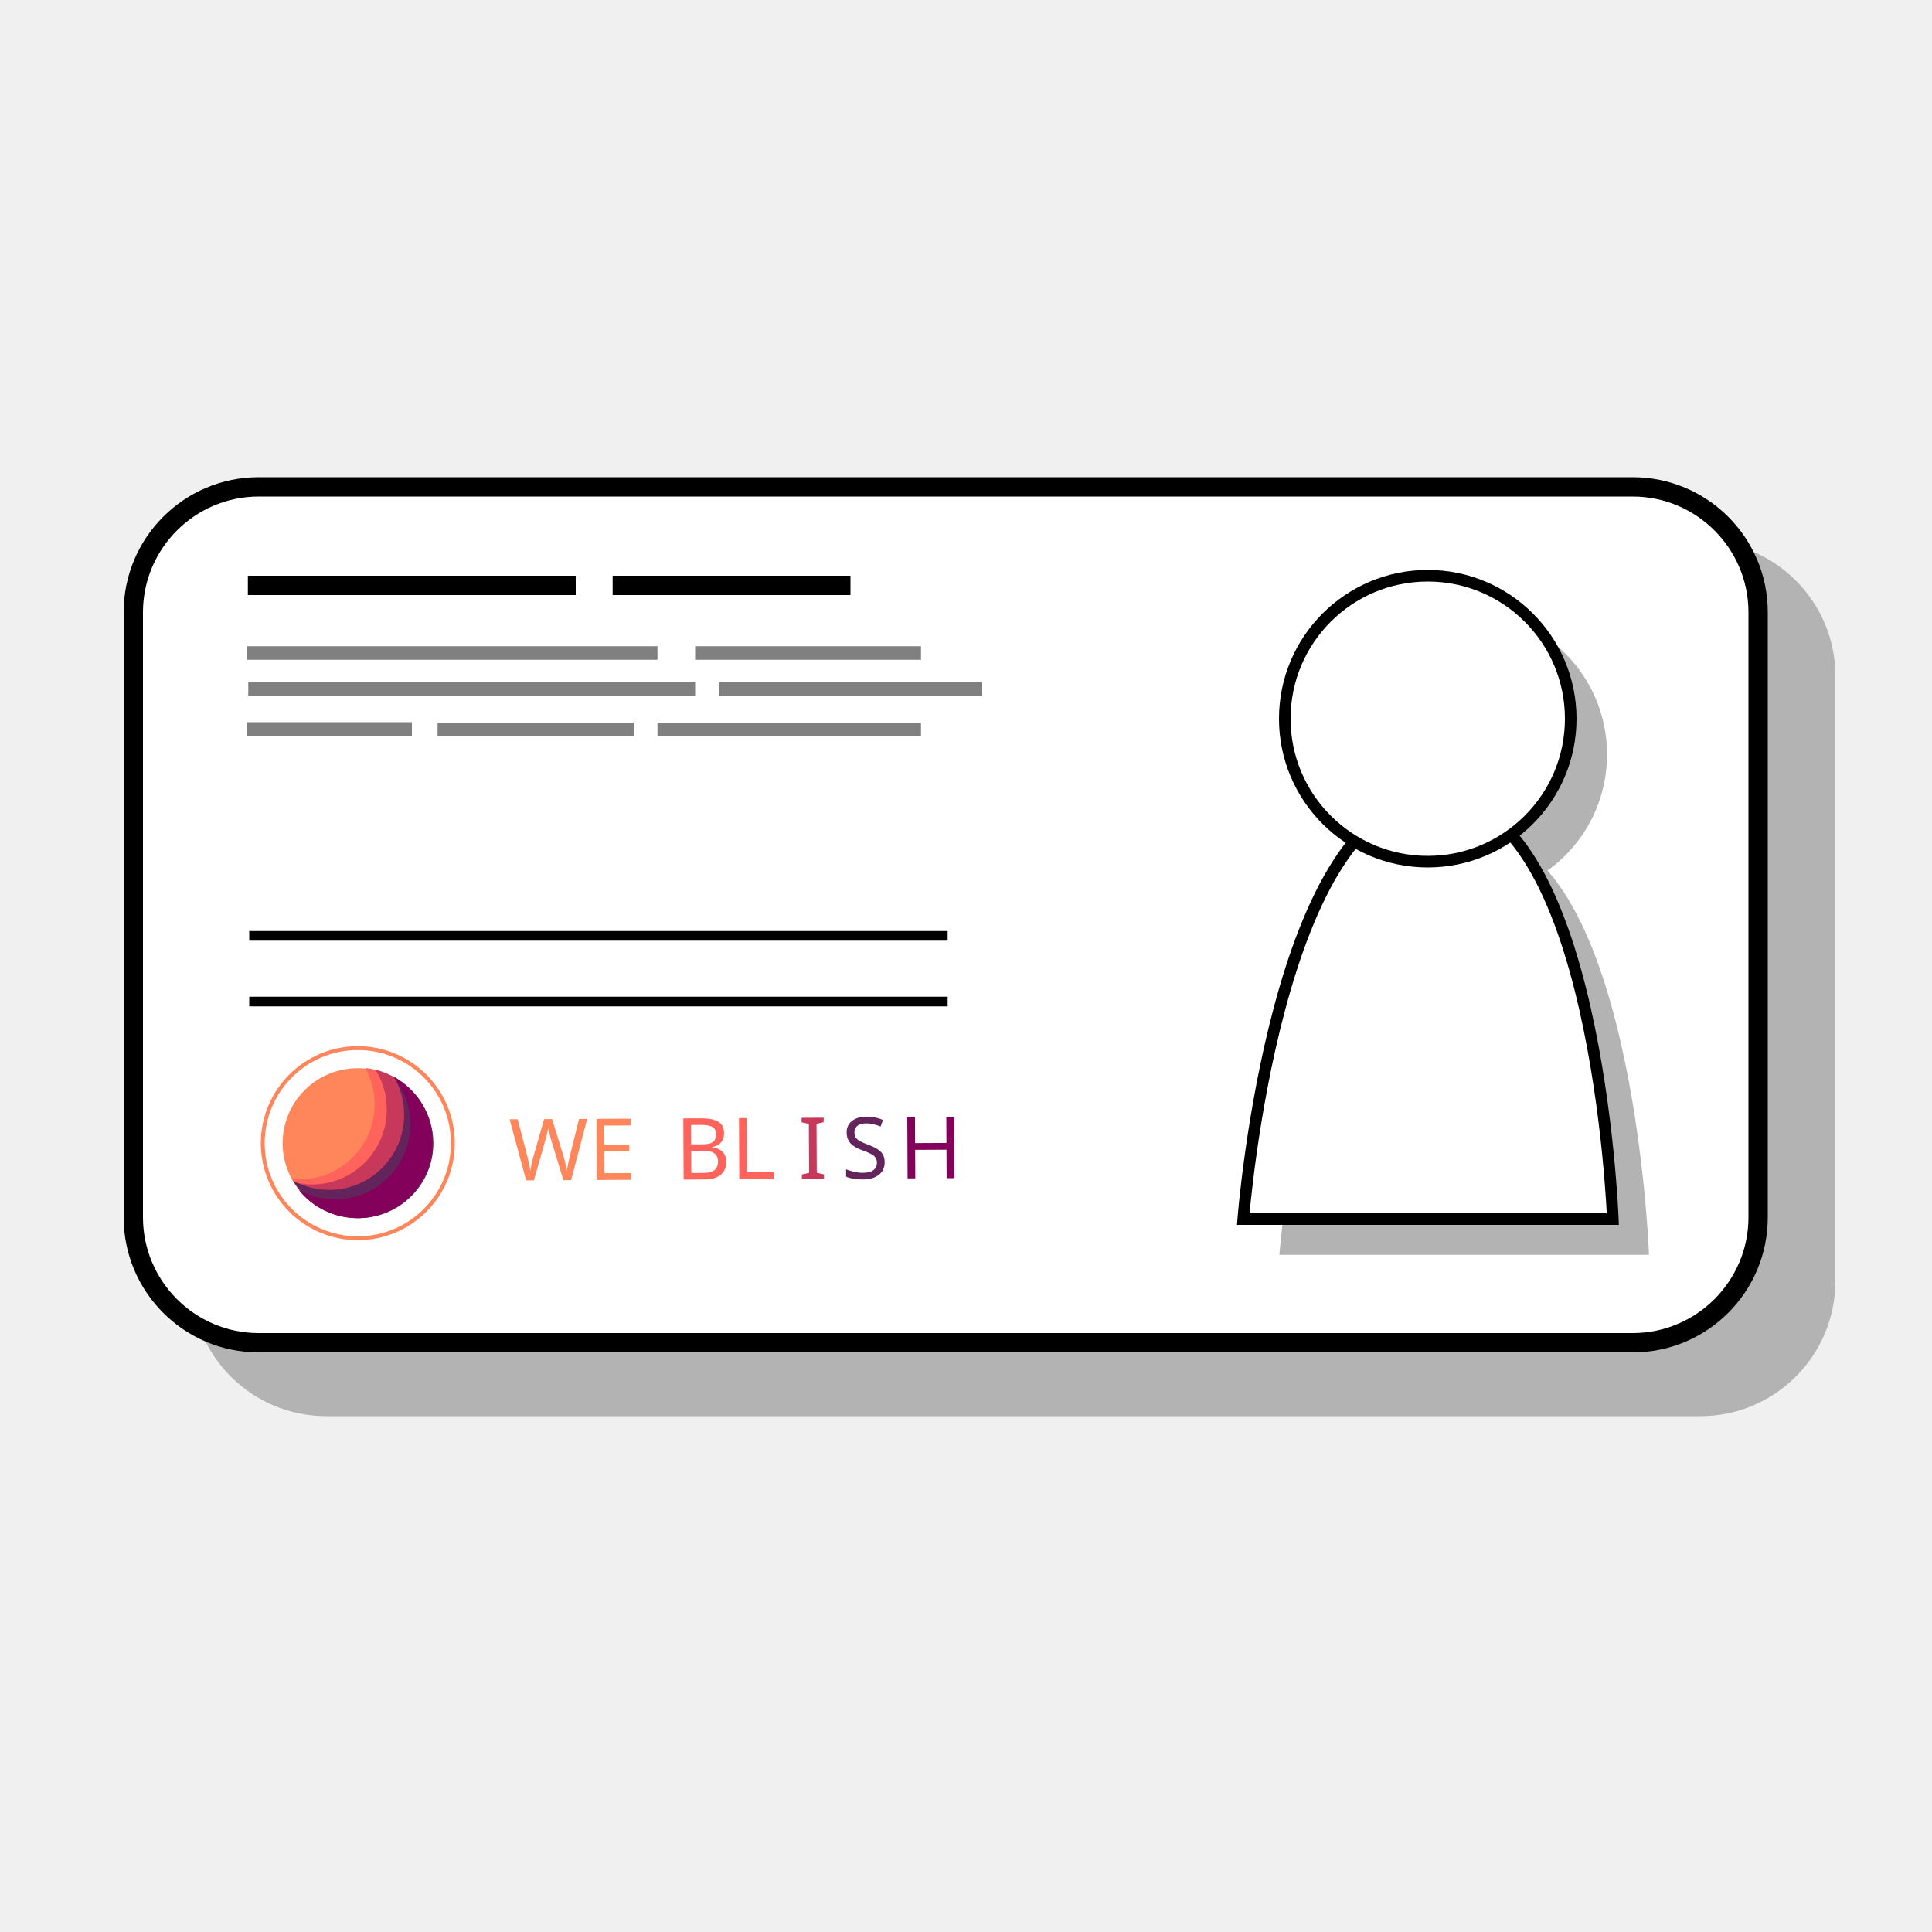
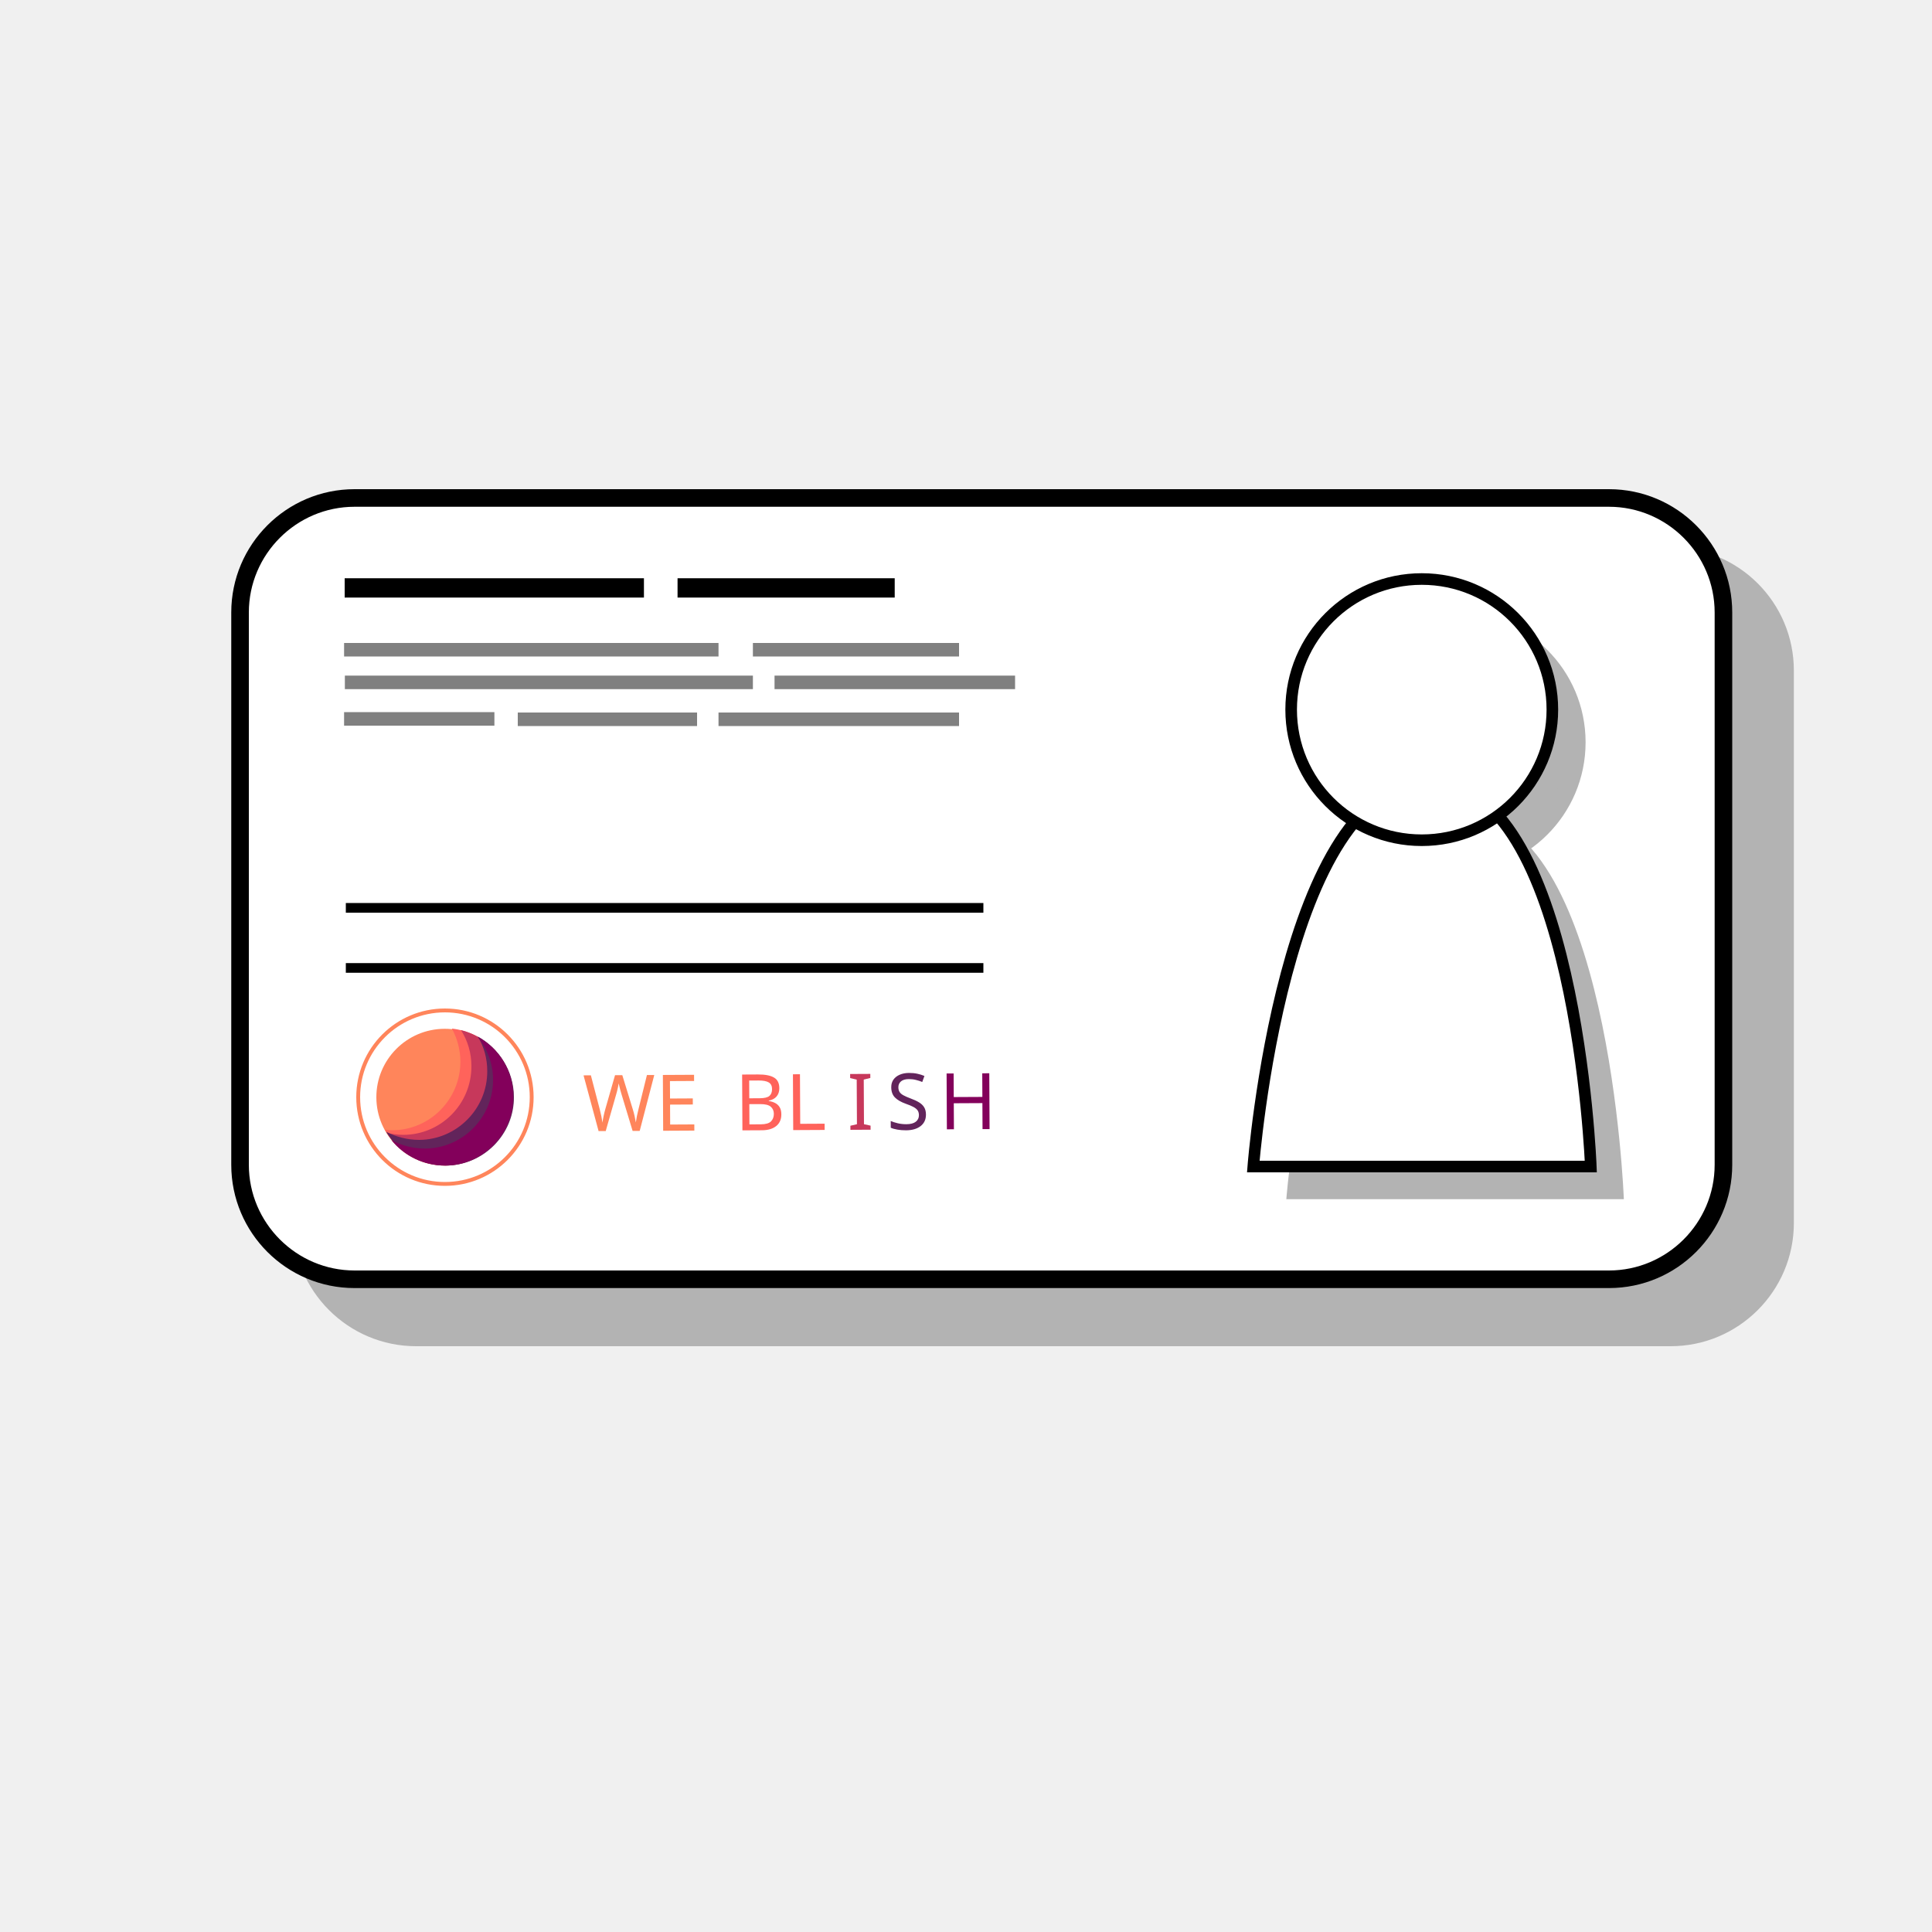
<svg xmlns="http://www.w3.org/2000/svg" version="1.1" id="Layer_1" x="0px" y="0px" viewBox="0 0 1000 1000" style="enable-background:new 0 0 1000 1000;" xml:space="preserve">
  <style type="text/css">
	.st0{fill:#B3B3B3;}
	.st1{fill:#FFFFFF;}
- 	.st2{fill:#B3B3B3;stroke:#000000;stroke-width:10;stroke-miterlimit:10;}
- 	.st3{fill:#B3B3B3;stroke:#808080;stroke-width:7;stroke-miterlimit:10;}
+ 	.st2{fill:none;stroke:#000000;stroke-width:10;stroke-miterlimit:10;}
+ 	.st3{fill:none;stroke:#808080;stroke-width:7;stroke-miterlimit:10;}
	.st4{fill:#FFFFFF;stroke:#000000;stroke-width:6;stroke-miterlimit:10;}
	.st5{fill:#FF855B;}
	.st6{fill:#FF635B;}
	.st7{fill:#C7385B;}
	.st8{fill:#62245B;}
	.st9{fill:#83005B;}
	.st10{fill:none;stroke:#FF855B;stroke-width:2;stroke-miterlimit:10;}
	.st11{font-family:'MontserratAlternates-Black';}
- 	.st12{font-size:44.315px;}
- 	.st13{fill:#B3B3B3;stroke:#000000;stroke-width:5;stroke-miterlimit:10;}
+ 	.st12{font-size:40.459px;}
+ 	.st13{fill:none;stroke:#000000;stroke-width:5;stroke-miterlimit:10;}
</style>
  <g>
-     <path class="st0" d="M168.9,728c-35.8,0-64.9-29.1-64.9-64.9V349.9c0-35.8,29.1-64.9,64.9-64.9h711.2c35.8,0,64.9,29.1,64.9,64.9   v313.2c0,35.8-29.1,64.9-64.9,64.9H168.9z" />
-     <path class="st0" d="M880.1,290c33,0,59.9,26.9,59.9,59.9v313.2c0,33-26.9,59.9-59.9,59.9H168.9c-33,0-59.9-26.9-59.9-59.9V349.9   c0-33,26.9-59.9,59.9-59.9H880.1 M880.1,280H168.9c-38.6,0-69.9,31.3-69.9,69.9v313.2c0,38.6,31.3,69.9,69.9,69.9h711.2   c38.6,0,69.9-31.3,69.9-69.9V349.9C950,311.3,918.7,280,880.1,280L880.1,280z" />
+     <path class="st0" d="M215.4,692.3c-32.7,0-59.3-26.6-59.3-59.3V347.1c0-32.7,26.6-59.3,59.3-59.3h649.3c32.7,0,59.3,26.6,59.3,59.3   v285.9c0,32.7-26.6,59.3-59.3,59.3H215.4z" />
+     <path class="st0" d="M864.7,292.4c30.1,0,54.7,24.6,54.7,54.7v285.9c0,30.1-24.6,54.7-54.7,54.7H215.4c-30.1,0-54.7-24.6-54.7-54.7   V347.1c0-30.1,24.6-54.7,54.7-54.7H864.7 M864.7,283.3H215.4c-35.2,0-63.8,28.6-63.8,63.8v285.9c0,35.2,28.6,63.8,63.8,63.8h649.3   c35.2,0,63.8-28.6,63.8-63.8V347.1C928.5,311.9,900,283.3,864.7,283.3L864.7,283.3z" />
  </g>
  <g>
-     <path class="st1" d="M133.9,695C98.1,695,69,665.9,69,630.1V316.9c0-35.8,29.1-64.9,64.9-64.9h711.2c35.8,0,64.9,29.1,64.9,64.9   v313.2c0,35.8-29.1,64.9-64.9,64.9H133.9z" />
-     <path d="M845.1,257c33,0,59.9,26.9,59.9,59.9v313.2c0,33-26.9,59.9-59.9,59.9H133.9c-33,0-59.9-26.9-59.9-59.9V316.9   c0-33,26.9-59.9,59.9-59.9H845.1 M845.1,247H133.9C95.3,247,64,278.3,64,316.9v313.2c0,38.6,31.3,69.9,69.9,69.9h711.2   c38.6,0,69.9-31.3,69.9-69.9V316.9C915,278.3,883.7,247,845.1,247L845.1,247z" />
+     <path class="st1" d="M183.5,662.2c-32.7,0-59.3-26.6-59.3-59.3V317c0-32.7,26.6-59.3,59.3-59.3h649.3c32.7,0,59.3,26.6,59.3,59.3   v285.9c0,32.7-26.6,59.3-59.3,59.3H183.5z" />
+     <path d="M832.8,262.3c30.1,0,54.7,24.6,54.7,54.7v285.9c0,30.1-24.6,54.7-54.7,54.7H183.5c-30.1,0-54.7-24.6-54.7-54.7V317   c0-30.1,24.6-54.7,54.7-54.7H832.8 M832.8,253.2H183.5c-35.2,0-63.8,28.6-63.8,63.8v285.9c0,35.2,28.6,63.8,63.8,63.8h649.3   c35.2,0,63.8-28.6,63.8-63.8V317C896.6,281.8,868,253.2,832.8,253.2L832.8,253.2z" />
  </g>
-   <line class="st2" x1="128.3" y1="303" x2="298" y2="303" />
-   <line class="st2" x1="317.1" y1="303" x2="440.2" y2="303" />
-   <line class="st3" x1="128" y1="338" x2="340.3" y2="338" />
-   <line class="st3" x1="359.8" y1="338" x2="476.7" y2="338" />
-   <line class="st3" x1="128.5" y1="356.5" x2="359.8" y2="356.5" />
-   <line class="st3" x1="372" y1="356.5" x2="508.4" y2="356.5" />
-   <line class="st3" x1="128" y1="377.3" x2="213.2" y2="377.3" />
-   <line class="st3" x1="226.5" y1="377.5" x2="328.1" y2="377.5" />
-   <line class="st3" x1="340.3" y1="377.5" x2="476.7" y2="377.5" />
+   <line class="st2" x1="178.4" y1="304.3" x2="333.3" y2="304.3" />
+   <line class="st2" x1="350.7" y1="304.3" x2="463.1" y2="304.3" />
+   <line class="st3" x1="178.1" y1="336.3" x2="371.9" y2="336.3" />
+   <line class="st3" x1="389.7" y1="336.3" x2="496.4" y2="336.3" />
+   <line class="st3" x1="178.5" y1="353.2" x2="389.7" y2="353.2" />
+   <line class="st3" x1="400.9" y1="353.2" x2="525.4" y2="353.2" />
+   <line class="st3" x1="178.1" y1="372.1" x2="255.9" y2="372.1" />
+   <line class="st3" x1="268" y1="372.3" x2="360.8" y2="372.3" />
+   <line class="st3" x1="371.9" y1="372.3" x2="496.4" y2="372.3" />
  <g>
-     <path class="st0" d="M667.7,644.5c1.5-15.1,6.5-59.3,18.2-103.1c12.9-48.1,36.6-105.4,76.3-105.4c39.6,0,61,57.3,71.9,105.4   c10,43.9,13.3,88.3,14.1,103.1H667.7z" />
-     <path class="st0" d="M762.2,441c15.4,0,28.7,9.6,40.7,29.3c10.5,17.2,19.3,41.4,26.3,72c9,39.2,12.5,79,13.7,97.3H673.3   c2-18.5,7.1-57.9,17.5-96.9c8.2-30.6,18-54.9,29.2-72.1C732.7,450.9,746.9,441,762.2,441 M762.2,431c-83,0-100,218.5-100,218.5   h191.3C853.6,649.5,845.3,431,762.2,431L762.2,431z" />
+     <path class="st0" d="M670.8,616.1c1.4-13.8,5.9-54.1,16.6-94.1c11.8-43.9,33.4-96.2,69.7-96.2c36.2,0,55.7,52.3,65.6,96.2   c9.1,40.1,12.1,80.6,12.9,94.1H670.8z" />
+     <path class="st0" d="M757.1,430.3c14.1,0,26.2,8.8,37.2,26.7c9.6,15.7,17.6,37.8,24,65.7c8.2,35.8,11.4,72.1,12.5,88.8H675.9   c1.8-16.9,6.5-52.9,16-88.5c7.5-27.9,16.4-50.1,26.7-65.8C730.2,439.3,743.1,430.3,757.1,430.3 M757.1,421.2   c-75.8,0-91.3,199.5-91.3,199.5h174.7C840.5,620.7,833,421.2,757.1,421.2L757.1,421.2z" />
  </g>
  <g>
-     <circle class="st0" cx="757.8" cy="390.5" r="69" />
-     <path class="st0" d="M757.8,326.5c35.3,0,64,28.7,64,64s-28.7,64-64,64c-35.3,0-64-28.7-64-64S722.5,326.5,757.8,326.5    M757.8,316.5c-40.9,0-74,33.1-74,74s33.1,74,74,74c40.9,0,74-33.1,74-74S798.6,316.5,757.8,316.5L757.8,316.5z" />
+     <circle class="st0" cx="753.1" cy="384.2" r="63" />
+     <path class="st0" d="M753.1,325.8c32.2,0,58.4,26.2,58.4,58.4s-26.2,58.4-58.4,58.4c-32.2,0-58.4-26.2-58.4-58.4   S720.8,325.8,753.1,325.8 M753.1,316.6c-37.3,0-67.6,30.2-67.6,67.6s30.2,67.6,67.6,67.6c37.3,0,67.6-30.2,67.6-67.6   S790.3,316.6,753.1,316.6L753.1,316.6z" />
  </g>
-   <path class="st4" d="M643.5,631c0,0,16.9-218.5,100-218.5S834.8,631,834.8,631H643.5z" />
-   <circle class="st4" cx="739" cy="372" r="74" />
+   <path class="st4" d="M648.7,603.8c0,0,15.4-199.5,91.3-199.5s83.4,199.5,83.4,199.5H648.7z" />
+   <circle class="st4" cx="735.9" cy="367.3" r="67.6" />
  <g>
-     <ellipse transform="matrix(1 -5.157312e-03 5.157312e-03 1 -3.0491 0.9623)" class="st5" cx="185.1" cy="591.7" rx="38.8" ry="38.8" />
+     <ellipse transform="matrix(1 -5.157202e-03 5.157202e-03 1 -2.9257 1.1948)" class="st5" cx="230.2" cy="567.9" rx="35.4" ry="35.4" />
    <g>
-       <path class="st6" d="M189.1,552.8c3,5.5,4.8,11.9,4.8,18.7c0.1,21.4-17.3,38.9-38.6,39c-1.4,0-2.8-0.1-4.2-0.3    c6.7,12.1,19.4,20,34.2,20c21.4-0.1,38.8-17.7,38.6-39C224,571.4,208.6,554.9,189.1,552.8z" />
+       <path class="st6" d="M233.9,532.4c2.7,5,4.4,10.9,4.4,17.1C238.3,569,222.5,585,203,585c-1.3,0-2.6-0.1-3.8-0.3    c6.1,11,17.7,18.3,31.2,18.3c19.5-0.1,35.4-16.2,35.2-35.6C265.7,549.4,251.7,534.3,233.9,532.4z" />
    </g>
-     <path class="st7" d="M194.3,553.7c3.8,6,5.9,12.9,5.9,20.4c0.1,21.4-17.1,38.9-38.6,39c-3.1,0-6.3-0.4-9.4-1.2   c7,11.1,19.1,18.5,33.3,18.4c21.4-0.1,38.8-17.7,38.6-39C224,573.3,211.2,557.9,194.3,553.7z" />
-     <path class="st8" d="M203.8,557.3c3.5,5.8,5.4,12.4,5.4,19.6c0.1,21.4-17.3,38.9-38.6,39c-6.8,0-13.2-1.7-18.7-4.6   c6.8,11.6,19.4,19.2,33.8,19.2c21.4-0.1,38.8-17.7,38.6-39C224.2,576.7,215.8,563.9,203.8,557.3z" />
-     <path class="st9" d="M203.8,557.5c5.4,6.7,8.6,15.1,8.6,24.3c0.1,21.4-17.3,38.9-38.6,39c-6.9,0-13.4-1.8-19.1-4.8   c7.1,8.9,18.2,14.5,30.4,14.5c21.4-0.1,38.8-17.7,38.6-39C224,576.7,215.8,564,203.8,557.5z" />
+     <path class="st7" d="M238.6,533.2c3.5,5.5,5.4,11.8,5.4,18.6c0.1,19.5-15.6,35.5-35.2,35.6c-2.8,0-5.8-0.4-8.6-1.1   c6.4,10.1,17.4,16.9,30.4,16.8c19.5-0.1,35.4-16.2,35.2-35.6C265.7,551.1,254,537,238.6,533.2z" />
+     <path class="st8" d="M247.3,536.5c3.2,5.3,4.9,11.3,4.9,17.9c0.1,19.5-15.8,35.5-35.2,35.6c-6.2,0-12.1-1.6-17.1-4.2   c6.2,10.6,17.7,17.5,30.9,17.5c19.5-0.1,35.4-16.2,35.2-35.6C265.9,554.2,258.2,542.5,247.3,536.5z" />
+     <path class="st9" d="M247.3,536.7c4.9,6.1,7.9,13.8,7.9,22.2c0.1,19.5-15.8,35.5-35.2,35.6c-6.3,0-12.2-1.6-17.4-4.4   c6.5,8.1,16.6,13.2,27.8,13.2c19.5-0.1,35.4-16.2,35.2-35.6C265.7,554.2,258.2,542.6,247.3,536.7z" />
  </g>
-   <circle class="st10" cx="185.2" cy="591.7" r="49.2" />
-   <text transform="matrix(1 -5.157302e-03 5.157302e-03 1 263.4041 610.9915)" class="st5 st11 st12">WE</text>
-   <text transform="matrix(1 -5.157302e-03 5.157302e-03 1 349.5475 610.5502)" class="st6 st11 st12">BL</text>
-   <text transform="matrix(1 -5.157302e-03 5.157302e-03 1 413.2952 610.2275)" class="st7 st11 st12">I</text>
-   <text transform="matrix(1 -5.157302e-03 5.157302e-03 1 435.6914 610.1069)" class="st8 st11 st12">S</text>
-   <text transform="matrix(1 -5.157302e-03 5.157302e-03 1 465.4688 609.9532)" class="st9 st11 st12">H</text>
-   <line class="st13" x1="129" y1="518.4" x2="490.5" y2="518.4" />
-   <line class="st13" x1="129" y1="484.4" x2="490.5" y2="484.4" />
+   <circle class="st10" cx="230.3" cy="567.9" r="44.9" />
+   <text transform="matrix(1 -5.157233e-03 5.157233e-03 1 301.7057 585.4966)" class="st5 st11 st12">WE</text>
+   <text transform="matrix(1 -5.157233e-03 5.157233e-03 1 380.3517 585.0939)" class="st6 st11 st12">BL</text>
+   <text transform="matrix(1 -5.157233e-03 5.157233e-03 1 438.5516 584.7996)" class="st7 st11 st12">I</text>
+   <text transform="matrix(1 -5.157233e-03 5.157233e-03 1 458.9985 584.6893)" class="st8 st11 st12">S</text>
+   <text transform="matrix(1 -5.157233e-03 5.157233e-03 1 486.1842 584.5491)" class="st9 st11 st12">H</text>
+   <line class="st13" x1="179" y1="501" x2="509" y2="501" />
+   <line class="st13" x1="179" y1="469.9" x2="509" y2="469.9" />
</svg>
